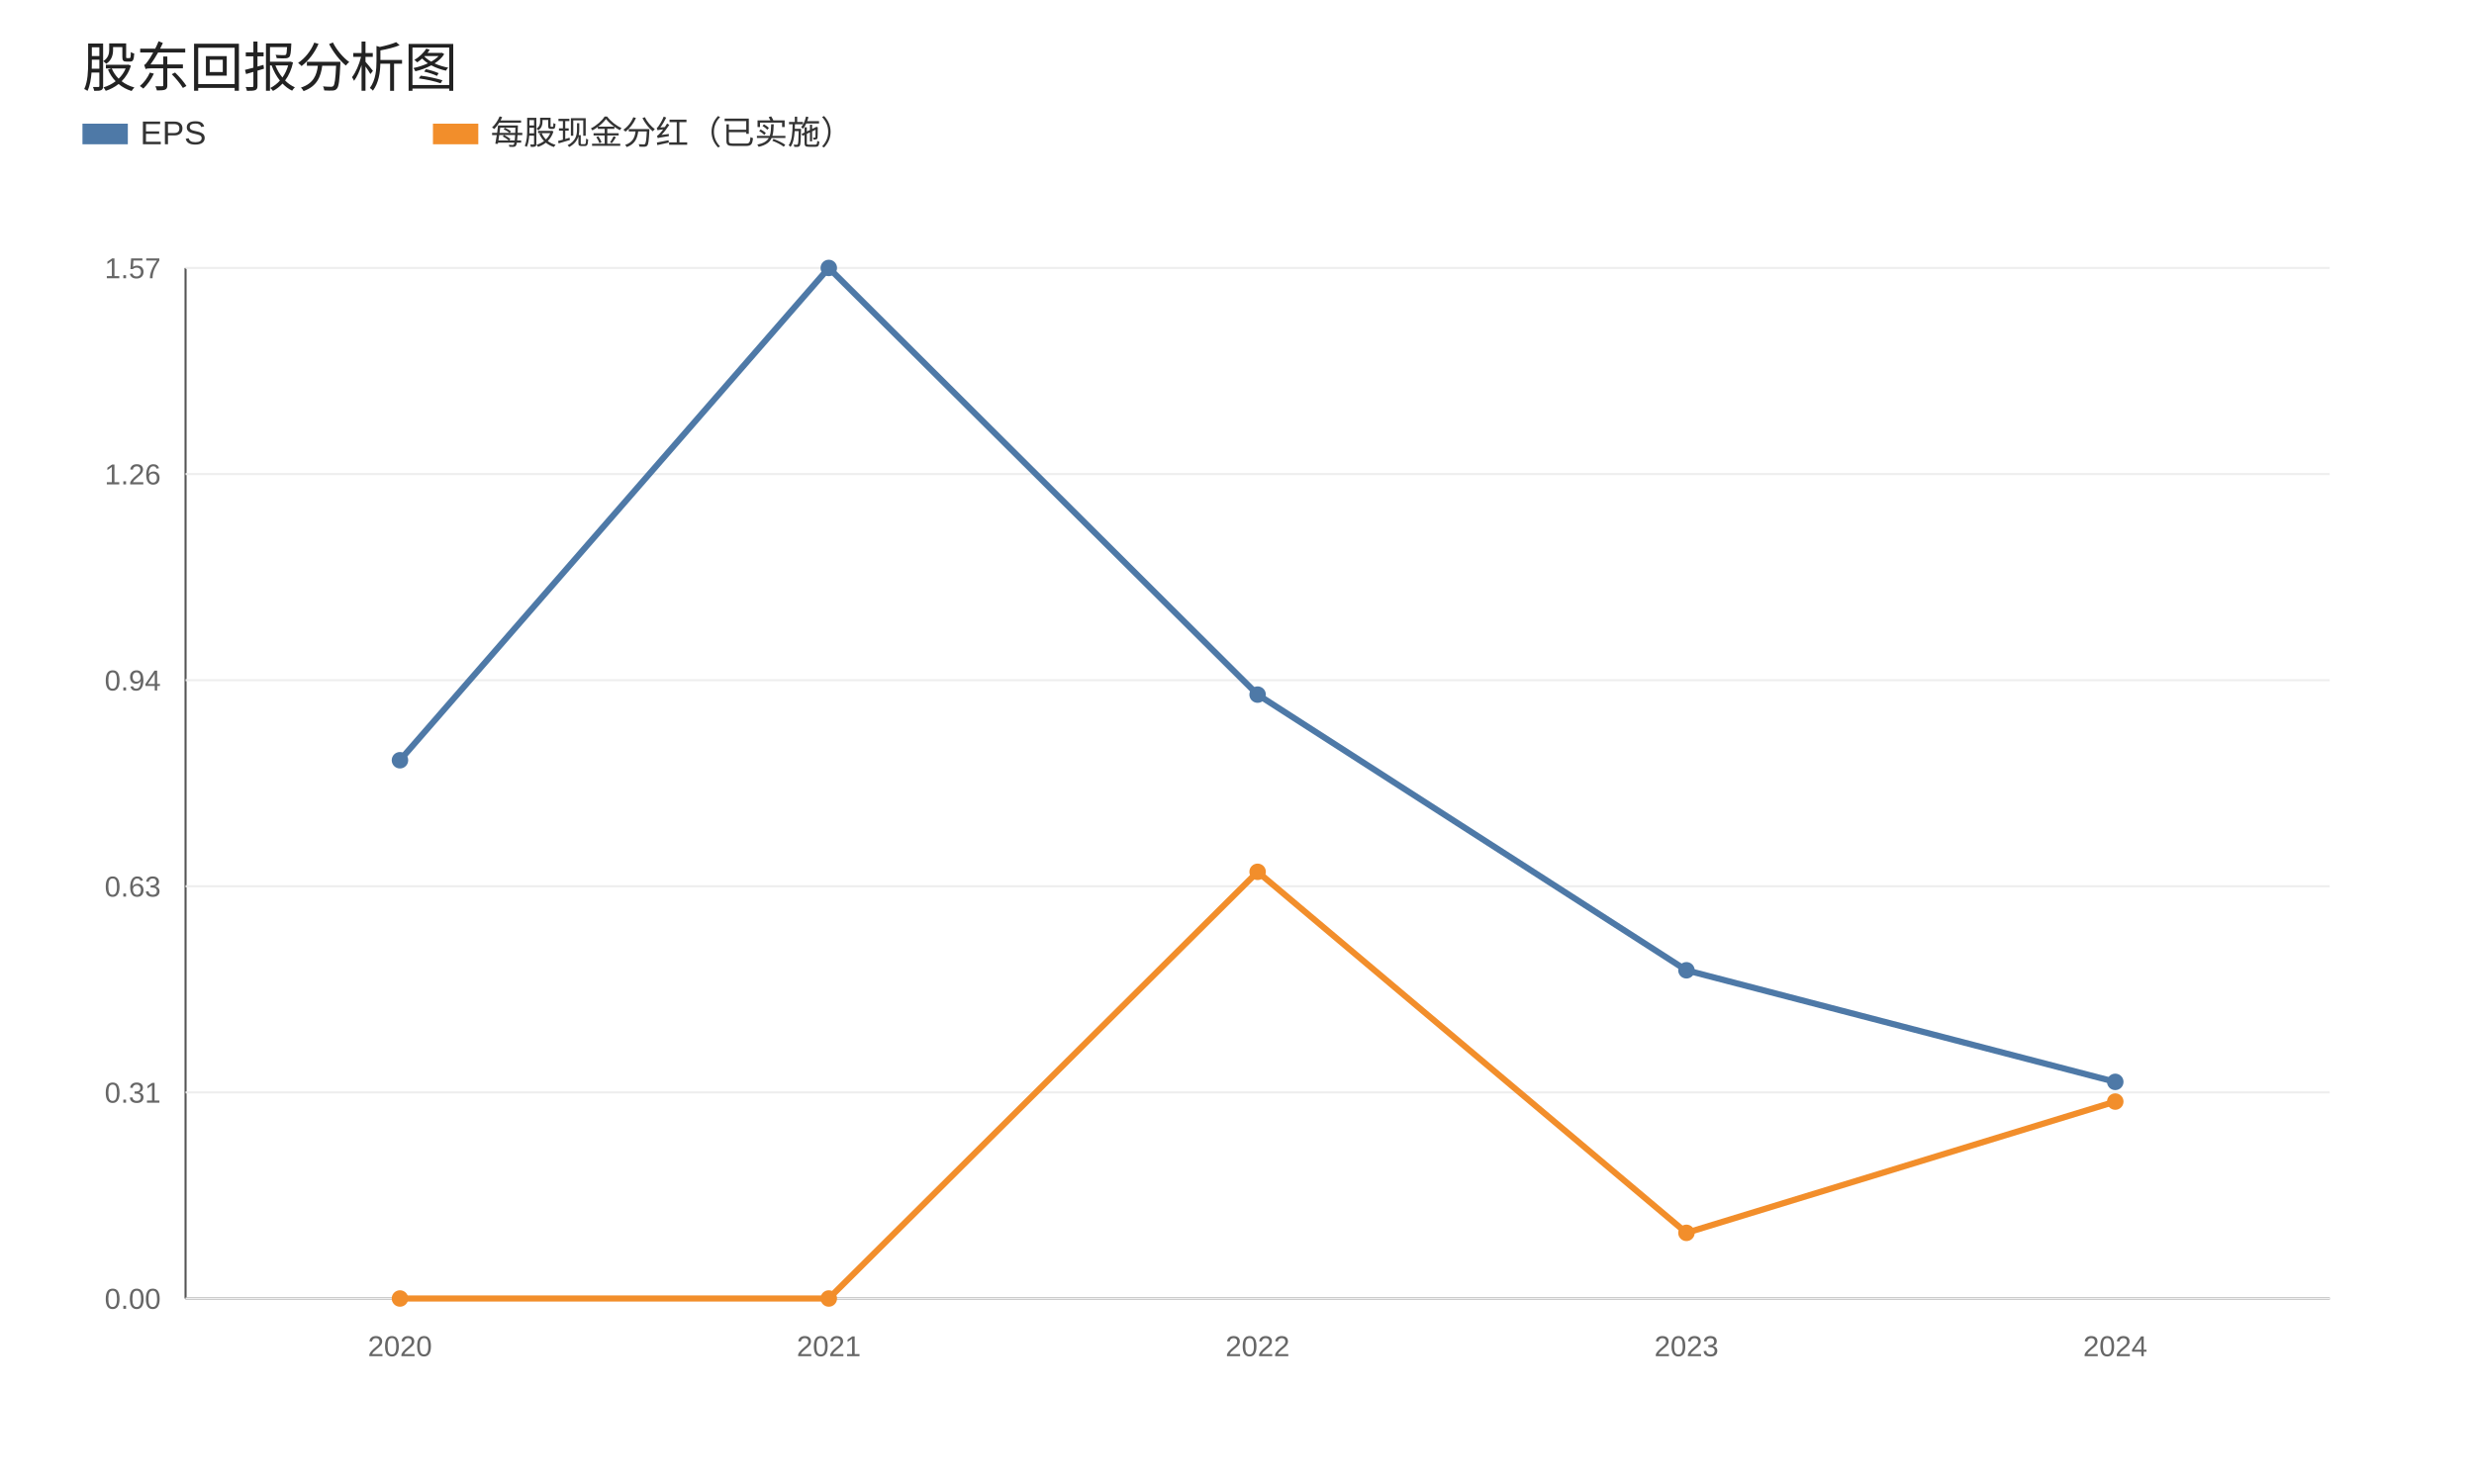
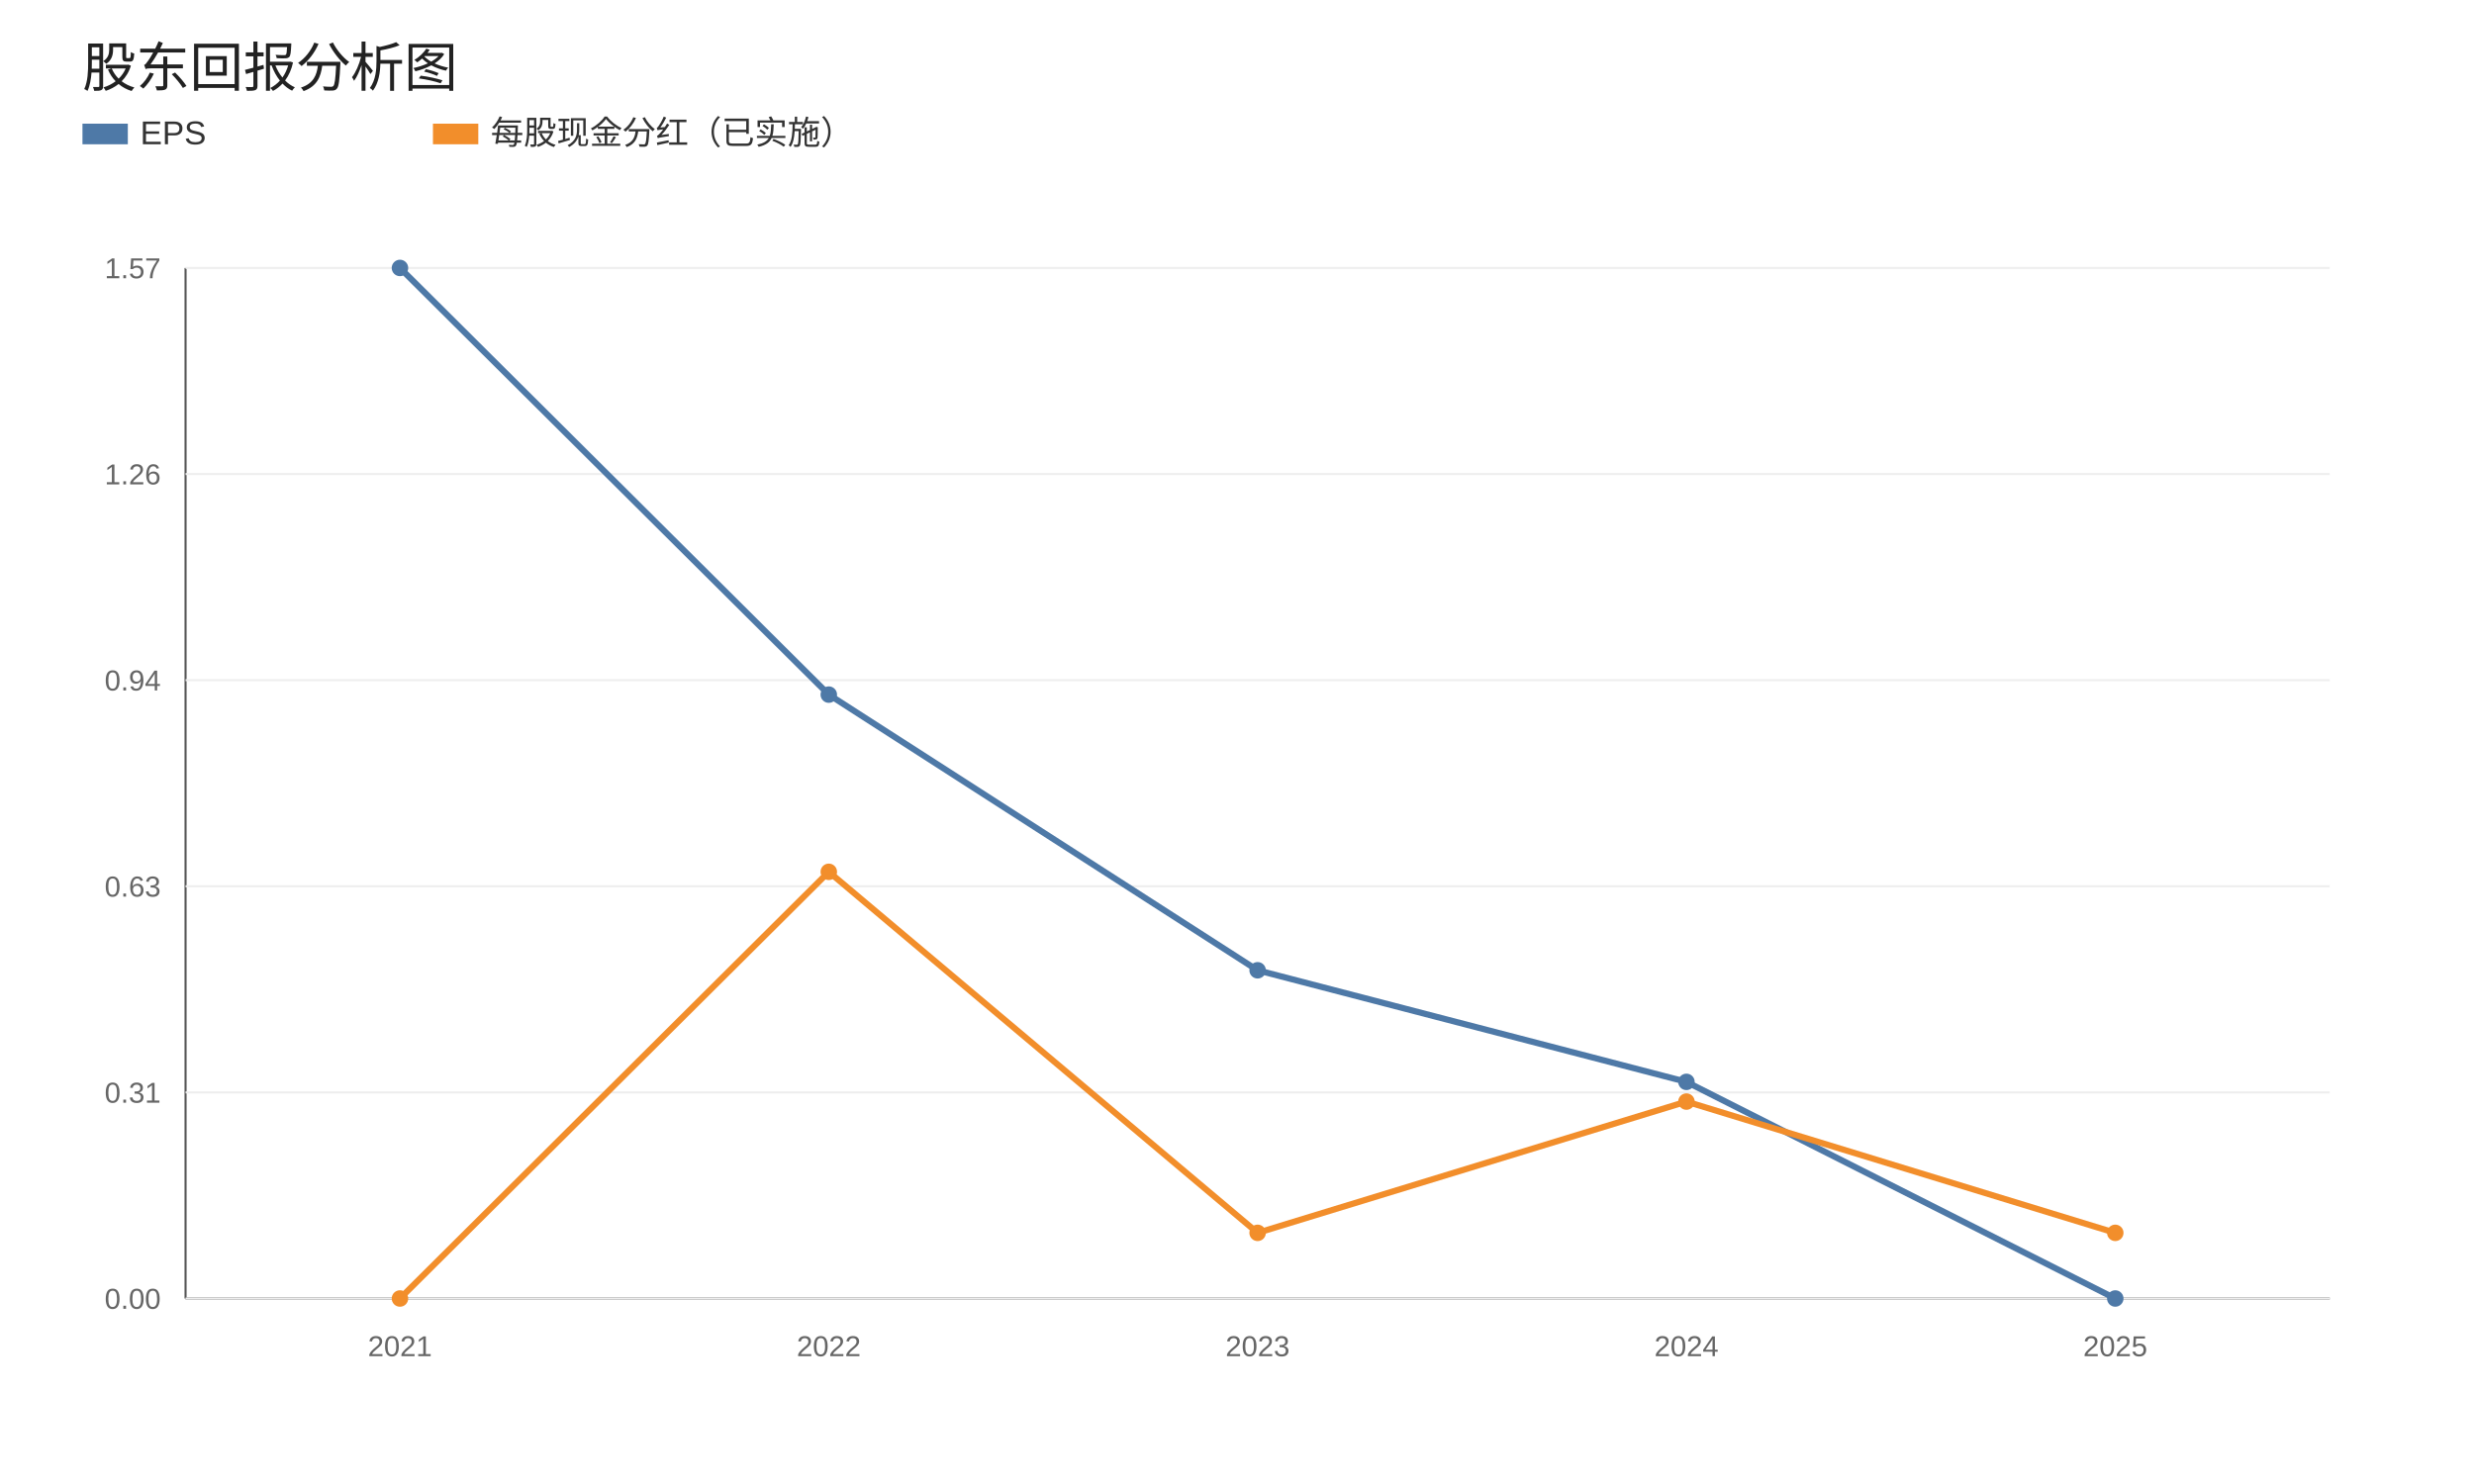
<svg xmlns="http://www.w3.org/2000/svg" width="1200" height="720" viewBox="0 0 1200 720">
  <rect x="0" y="0" width="100%" height="100%" fill="#ffffff" />
  <text x="40" y="42" font-size="26" font-family="Arial, PingFang SC, Microsoft YaHei, sans-serif" fill="#222">股东回报分析图</text>
  <rect x="40" y="60" width="22" height="10" fill="#4E79A7" />
  <text x="68" y="70" font-size="16" font-family="Arial, PingFang SC, Microsoft YaHei, sans-serif" fill="#333">EPS</text>
  <rect x="210" y="60" width="22" height="10" fill="#F28E2B" />
  <text x="238" y="70" font-size="16" font-family="Arial, PingFang SC, Microsoft YaHei, sans-serif" fill="#333">每股现金分红（已实施）</text>
  <line x1="90" y1="130" x2="90" y2="630" stroke="#555" stroke-width="1" />
  <line x1="90" y1="630.0" x2="1130" y2="630.0" stroke="#555" stroke-width="1" />
  <line x1="90" y1="630.0" x2="1130" y2="630.0" stroke="#eee" stroke-width="1" />
  <text x="78" y="635.0" text-anchor="end" font-size="14" font-family="Arial, PingFang SC, Microsoft YaHei, sans-serif" fill="#666">0.00</text>
  <line x1="90" y1="530.0" x2="1130" y2="530.0" stroke="#eee" stroke-width="1" />
  <text x="78" y="535.0" text-anchor="end" font-size="14" font-family="Arial, PingFang SC, Microsoft YaHei, sans-serif" fill="#666">0.31</text>
  <line x1="90" y1="430.0" x2="1130" y2="430.0" stroke="#eee" stroke-width="1" />
  <text x="78" y="435.0" text-anchor="end" font-size="14" font-family="Arial, PingFang SC, Microsoft YaHei, sans-serif" fill="#666">0.63</text>
  <line x1="90" y1="330.0" x2="1130" y2="330.0" stroke="#eee" stroke-width="1" />
  <text x="78" y="335.0" text-anchor="end" font-size="14" font-family="Arial, PingFang SC, Microsoft YaHei, sans-serif" fill="#666">0.94</text>
  <line x1="90" y1="230.0" x2="1130" y2="230.0" stroke="#eee" stroke-width="1" />
  <text x="78" y="235.0" text-anchor="end" font-size="14" font-family="Arial, PingFang SC, Microsoft YaHei, sans-serif" fill="#666">1.26</text>
  <line x1="90" y1="130.0" x2="1130" y2="130.0" stroke="#eee" stroke-width="1" />
  <text x="78" y="135.0" text-anchor="end" font-size="14" font-family="Arial, PingFang SC, Microsoft YaHei, sans-serif" fill="#666">1.57</text>
-   <text x="194.0" y="658" text-anchor="middle" font-size="14" font-family="Arial, PingFang SC, Microsoft YaHei, sans-serif" fill="#666">2020</text>
-   <text x="402.0" y="658" text-anchor="middle" font-size="14" font-family="Arial, PingFang SC, Microsoft YaHei, sans-serif" fill="#666">2021</text>
-   <text x="610.0" y="658" text-anchor="middle" font-size="14" font-family="Arial, PingFang SC, Microsoft YaHei, sans-serif" fill="#666">2022</text>
-   <text x="818.0" y="658" text-anchor="middle" font-size="14" font-family="Arial, PingFang SC, Microsoft YaHei, sans-serif" fill="#666">2023</text>
-   <text x="1026.0" y="658" text-anchor="middle" font-size="14" font-family="Arial, PingFang SC, Microsoft YaHei, sans-serif" fill="#666">2024</text>
-   <polyline fill="none" stroke="#4E79A7" stroke-width="3" points="194.00,368.85 402.00,130.00 610.00,337.01 818.00,470.76 1026.00,524.90" />
-   <circle cx="194.00" cy="368.85" r="4" fill="#4E79A7" />
-   <circle cx="402.00" cy="130.00" r="4" fill="#4E79A7" />
-   <circle cx="610.00" cy="337.01" r="4" fill="#4E79A7" />
-   <circle cx="818.00" cy="470.76" r="4" fill="#4E79A7" />
-   <circle cx="1026.00" cy="524.90" r="4" fill="#4E79A7" />
-   <polyline fill="none" stroke="#F28E2B" stroke-width="3" points="194.00,630.00 402.00,630.00 610.00,422.99 818.00,598.15 1026.00,534.46" />
+   <text x="194.0" y="658" text-anchor="middle" font-size="14" font-family="Arial, PingFang SC, Microsoft YaHei, sans-serif" fill="#666">2021</text>
+   <text x="402.0" y="658" text-anchor="middle" font-size="14" font-family="Arial, PingFang SC, Microsoft YaHei, sans-serif" fill="#666">2022</text>
+   <text x="610.0" y="658" text-anchor="middle" font-size="14" font-family="Arial, PingFang SC, Microsoft YaHei, sans-serif" fill="#666">2023</text>
+   <text x="818.0" y="658" text-anchor="middle" font-size="14" font-family="Arial, PingFang SC, Microsoft YaHei, sans-serif" fill="#666">2024</text>
+   <text x="1026.0" y="658" text-anchor="middle" font-size="14" font-family="Arial, PingFang SC, Microsoft YaHei, sans-serif" fill="#666">2025</text>
+   <polyline fill="none" stroke="#4E79A7" stroke-width="3" points="194.00,130.00 402.00,337.01 610.00,470.76 818.00,524.90 1026.00,630.00" />
+   <circle cx="194.00" cy="130.00" r="4" fill="#4E79A7" />
+   <circle cx="402.00" cy="337.01" r="4" fill="#4E79A7" />
+   <circle cx="610.00" cy="470.76" r="4" fill="#4E79A7" />
+   <circle cx="818.00" cy="524.90" r="4" fill="#4E79A7" />
+   <circle cx="1026.00" cy="630.00" r="4" fill="#4E79A7" />
+   <polyline fill="none" stroke="#F28E2B" stroke-width="3" points="194.00,630.00 402.00,422.99 610.00,598.15 818.00,534.46 1026.00,598.15" />
  <circle cx="194.00" cy="630.00" r="4" fill="#F28E2B" />
-   <circle cx="402.00" cy="630.00" r="4" fill="#F28E2B" />
-   <circle cx="610.00" cy="422.99" r="4" fill="#F28E2B" />
-   <circle cx="818.00" cy="598.15" r="4" fill="#F28E2B" />
-   <circle cx="1026.00" cy="534.46" r="4" fill="#F28E2B" />
+   <circle cx="402.00" cy="422.99" r="4" fill="#F28E2B" />
+   <circle cx="610.00" cy="598.15" r="4" fill="#F28E2B" />
+   <circle cx="818.00" cy="534.46" r="4" fill="#F28E2B" />
+   <circle cx="1026.00" cy="598.15" r="4" fill="#F28E2B" />
</svg>
